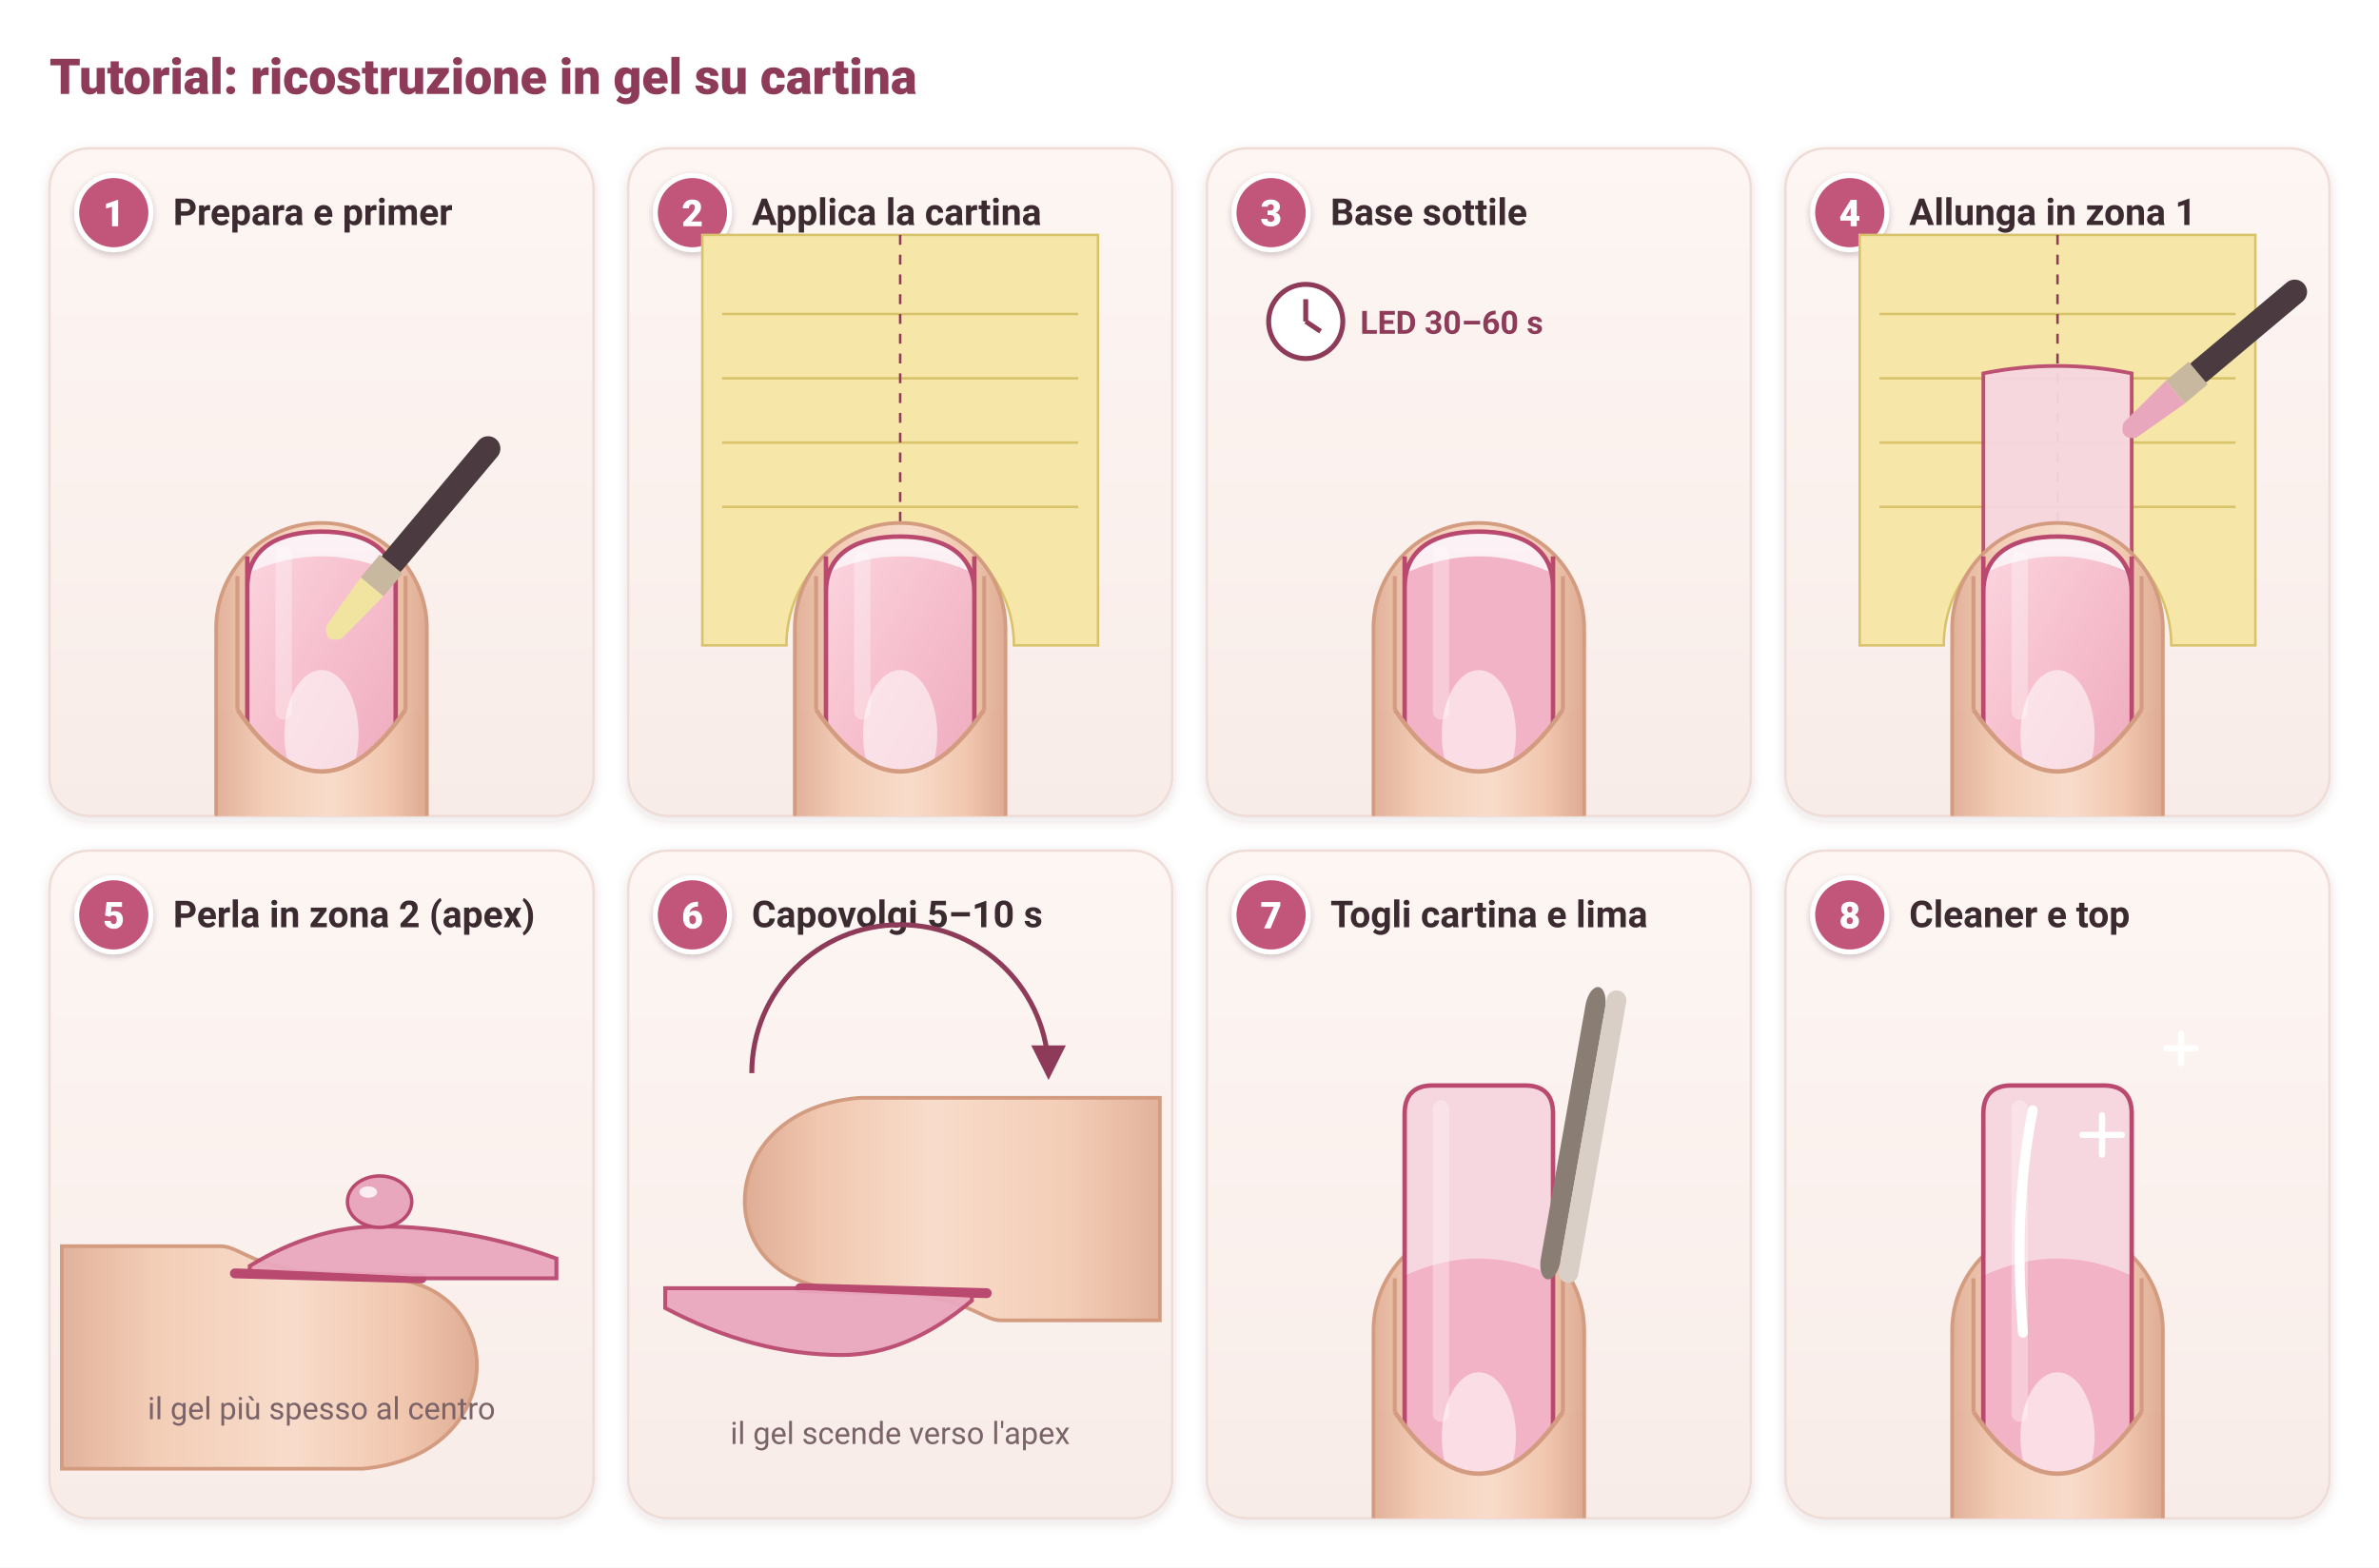
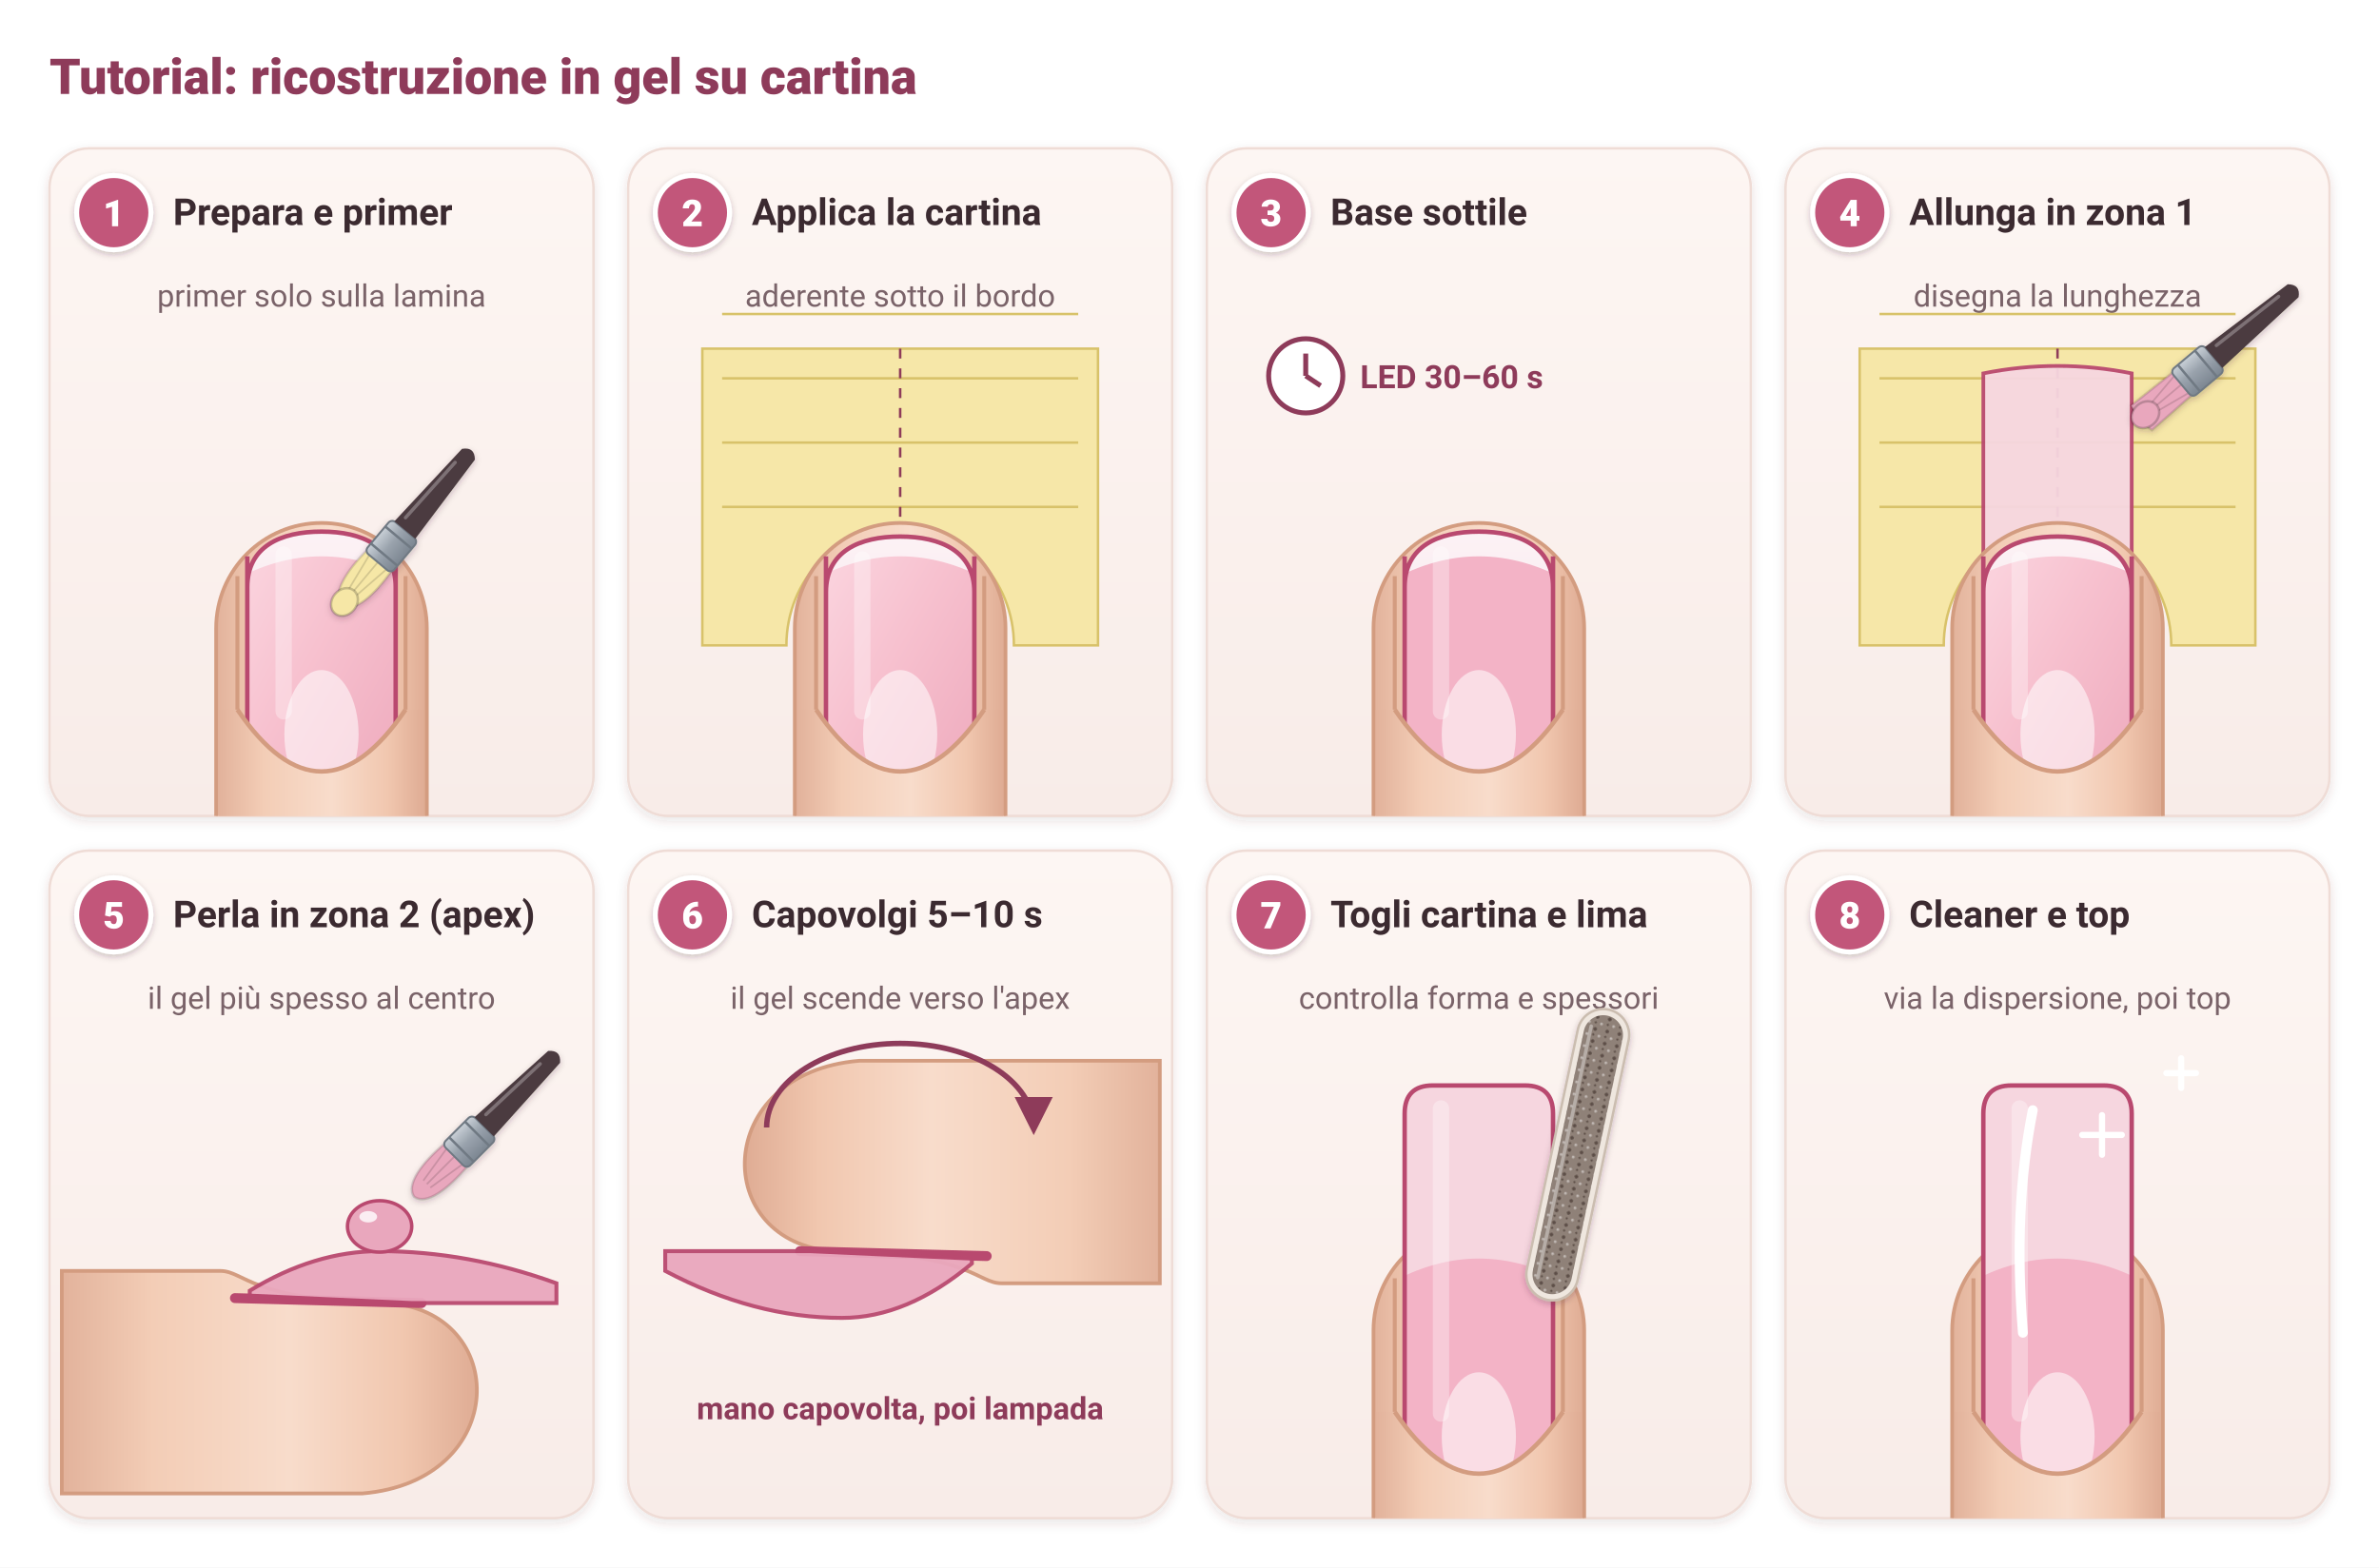
<svg xmlns="http://www.w3.org/2000/svg" viewBox="0 0 962 634" width="962" height="634" font-family="system-ui, -apple-system, 'Segoe UI', Roboto, Arial, sans-serif" role="img">
  <rect width="100%" height="100%" fill="#ffffff" />
  <defs>
    <linearGradient id="nxSkin" x1="0" y1="0" x2="1" y2="0">
      <stop offset="0" stop-color="#e2b29b" />
      <stop offset=".22" stop-color="#f3cdb6" />
      <stop offset=".55" stop-color="#f8dccb" />
      <stop offset=".82" stop-color="#f1c7af" />
      <stop offset="1" stop-color="#dfac94" />
    </linearGradient>
    <linearGradient id="nxNail" x1="0" y1="0" x2="1" y2="1">
      <stop offset="0" stop-color="#fbd6e0" />
      <stop offset=".45" stop-color="#f7c1cf" />
      <stop offset="1" stop-color="#eeaabd" />
    </linearGradient>
    <linearGradient id="nxFree" x1="0" y1="0" x2="0" y2="1">
      <stop offset="0" stop-color="#ffffff" />
      <stop offset="1" stop-color="#fbeef2" />
    </linearGradient>
+     <linearGradient id="nxMetal" x1="0" y1="0" x2="0" y2="1">
+       <stop offset="0" stop-color="#c9d0d7" />
+       <stop offset=".45" stop-color="#9aa3ad" />
+       <stop offset="1" stop-color="#7c8691" />
+     </linearGradient>
    <linearGradient id="nxPanel" x1="0" y1="0" x2="0" y2="1">
      <stop offset="0" stop-color="#fdf6f3" />
      <stop offset="1" stop-color="#f8ece8" />
    </linearGradient>
    <filter id="nxSh" x="-5%" y="-5%" width="110%" height="115%">
      <feDropShadow dx="0" dy="1.5" stdDeviation="2.2" flood-color="#5a2a3a" flood-opacity=".13" />
    </filter>
    <filter id="nxShS" x="-20%" y="-20%" width="140%" height="150%">
      <feDropShadow dx="0" dy="1" stdDeviation="1.2" flood-color="#3b2a30" flood-opacity=".25" />
    </filter>
  </defs>
  <defs>
    <marker id="ar" viewBox="0 0 10 10" refX="8" refY="5" markerWidth="7" markerHeight="7" orient="auto-start-reverse">
      <path d="M0,0 L10,5 L0,10 z" fill="#8e3b5a" />
    </marker>
    <marker id="arw" viewBox="0 0 10 10" refX="8" refY="5" markerWidth="7" markerHeight="7" orient="auto-start-reverse">
      <path d="M0,0 L10,5 L0,10 z" fill="#7a6369" />
    </marker>
  </defs>
  <text x="20.0" y="38.0" font-size="20" text-anchor="start" font-weight="800" fill="#8e3b5a">Tutorial: ricostruzione in gel su cartina</text>
  <defs>
-     <clipPath id="p52">
+     <clipPath id="p80">
      <rect x="20" y="60" width="220" height="270" rx="16" />
    </clipPath>
  </defs>
  <rect x="20" y="60" width="220" height="270" rx="16" fill="url(#nxPanel)" stroke="#efdcd6" stroke-width="1" filter="url(#nxSh)" />
  <circle cx="46" cy="86" r="15" fill="#c2577a" stroke="#fff" stroke-width="2" filter="url(#nxShS)" />
  <text x="46.0" y="91.5" font-size="15" text-anchor="middle" font-weight="800" fill="#fff">1</text>
  <text x="70.0" y="91.0" font-size="15" text-anchor="start" font-weight="700" fill="#3b2a30">Prepara e primer</text>
-   <g clip-path="url(#p52)">
+   <g clip-path="url(#p80)">
+     <text x="130.0" y="124.0" font-size="12.5" text-anchor="middle" font-weight="400" fill="#7a6369">primer solo sulla lamina</text>
    <path d="M87.4,333.0 L87.4,254.1 A42.6,42.6 0 0 1 172.6,254.1 L172.6,333.0 Z" fill="url(#nxSkin)" stroke="#d39c80" stroke-width="1.5" />
    <defs>
-       <clipPath id="c53">
+       <clipPath id="c81">
        <path d="M100.0,321.0 L160.0,321.0 L160.0,225.0 L160.0,237.5 C160.0,221.0 146.5,215.0 130.0,215.0 C113.5,215.0 100.0,221.0 100.0,237.5 L100.0,225.0 Z" />
      </clipPath>
    </defs>
    <path d="M100.0,321.0 L160.0,321.0 L160.0,225.0 L160.0,237.5 C160.0,221.0 146.5,215.0 130.0,215.0 C113.5,215.0 100.0,221.0 100.0,237.5 L100.0,225.0 Z" fill="url(#nxNail)" />
-     <ellipse cx="130.0" cy="297.0" rx="15.0" ry="26.0" fill="#fff" opacity=".55" clip-path="url(#c53)" />
-     <path d="M94.0,235.0 Q130.0,215.0 166.0,235.0 L166.0,155.0 L94.0,155.0 Z" fill="url(#nxFree)" clip-path="url(#c53)" />
-     <rect x="111.4" y="221.0" width="6.6" height="70.0" rx="3.3" fill="#fff" opacity=".32" clip-path="url(#c53)" />
+     <ellipse cx="130.0" cy="297.0" rx="15.0" ry="26.0" fill="#fff" opacity=".55" clip-path="url(#c81)" />
+     <path d="M94.0,235.0 Q130.0,215.0 166.0,235.0 L166.0,155.0 L94.0,155.0 Z" fill="url(#nxFree)" clip-path="url(#c81)" />
+     <rect x="111.4" y="221.0" width="6.6" height="70.0" rx="3.3" fill="#fff" opacity=".32" clip-path="url(#c81)" />
    <path d="M100.0,321.0 L160.0,321.0 L160.0,225.0 L160.0,237.5 C160.0,221.0 146.5,215.0 130.0,215.0 C113.5,215.0 100.0,221.0 100.0,237.5 L100.0,225.0 Z" fill="none" stroke="#b9496f" stroke-width="1.8" />
    <path d="M88.4,287.0 L96.0,287.0 Q130.0,337.0 164.0,287.0 L171.6,287.0 L171.6,345.0 L88.4,345.0 Z" fill="url(#nxSkin)" />
    <path d="M96.0,287.0 Q130.0,337.0 164.0,287.0" fill="none" stroke="#d39c80" stroke-width="1.8" />
    <path d="M96.0,287.0 L96.0,233.0" stroke="#d39c80" stroke-width="1.6" />
    <path d="M164.0,287.0 L164.0,233.0" stroke="#d39c80" stroke-width="1.6" />
-     <g transform="translate(144.0,245.0) rotate(-50.0)">
-       <rect x="18" y="-5" width="70" height="10" rx="5" fill="#4b3a40" />
-       <rect x="10" y="-6" width="12" height="12" fill="#c9b8a0" />
-       <path d="M10,-6 L-14,-4 Q-20,0 -14,4 L10,6 Z" fill="#f1e3a0" />
-     </g>
-   </g>
-   <defs>
-     <clipPath id="p54">
+     <g filter="url(#nxShS)">
+       <g transform="translate(138.0,245.0) rotate(-50.0)">
+         <path d="M24,-6.5 C12,-7.5 1,-6 0,0 C1,6 12,7.5 24,6.5 Z" fill="#f6e7a6" stroke="#00000022" stroke-width="1" />
+         <line x1="23.0" y1="-4.5" x2="7.2" y2="-2.0" stroke="#000" stroke-width=".7" opacity=".14" />
+         <line x1="23.0" y1="0.0" x2="7.2" y2="0.0" stroke="#000" stroke-width=".7" opacity=".14" />
+         <line x1="23.0" y1="4.5" x2="7.2" y2="2.0" stroke="#000" stroke-width=".7" opacity=".14" />
+         <ellipse cx="2" cy="0" rx="6" ry="5" fill="#f6e7a6" stroke="#00000033" />
+         <rect x="23.0" y="-7" width="17" height="14" rx="2" fill="url(#nxMetal)" stroke="#6f7983" stroke-width=".8" />
+         <path d="M27.0,-7 L27.0,7 M36.0,-7 L36.0,7" stroke="#6f7983" stroke-width="1" />
+         <path d="M40.0,-5.5 L80.0,-3.4 Q84.0,0 80.0,3.4 L40.0,5.5 Z" fill="#4b3a40" />
+         <line x1="44.0" y1="-3" x2="74.0" y2="-2" stroke="#fff" stroke-width="1.4" opacity=".28" stroke-linecap="round" />
+       </g>
+     </g>
+   </g>
+   <defs>
+     <clipPath id="p82">
      <rect x="254" y="60" width="220" height="270" rx="16" />
    </clipPath>
  </defs>
  <rect x="254" y="60" width="220" height="270" rx="16" fill="url(#nxPanel)" stroke="#efdcd6" stroke-width="1" filter="url(#nxSh)" />
  <circle cx="280" cy="86" r="15" fill="#c2577a" stroke="#fff" stroke-width="2" filter="url(#nxShS)" />
  <text x="280.0" y="91.5" font-size="15" text-anchor="middle" font-weight="800" fill="#fff">2</text>
  <text x="304.0" y="91.0" font-size="15" text-anchor="start" font-weight="700" fill="#3b2a30">Applica la cartina</text>
-   <g clip-path="url(#p54)">
-     <path d="M284.0,261.0 L284.0,95.0 L444.0,95.0 L444.0,261.0 L410.0,261.0 A46.0,48.0 0 0 0 318.0,261.0 Z" fill="#f6e7a8" stroke="#d8c26a" />
+   <g clip-path="url(#p82)">
+     <text x="364.0" y="124.0" font-size="12.5" text-anchor="middle" font-weight="400" fill="#7a6369">aderente sotto il bordo</text>
+     <path d="M284.0,261.0 L284.0,141.0 L444.0,141.0 L444.0,261.0 L410.0,261.0 A46.0,48.0 0 0 0 318.0,261.0 Z" fill="#f6e7a8" stroke="#d8c26a" />
    <line x1="292.0" y1="205.0" x2="436.0" y2="205.0" stroke="#d8c26a" />
    <line x1="292.0" y1="179.0" x2="436.0" y2="179.0" stroke="#d8c26a" />
    <line x1="292.0" y1="153.0" x2="436.0" y2="153.0" stroke="#d8c26a" />
    <line x1="292.0" y1="127.0" x2="436.0" y2="127.0" stroke="#d8c26a" />
-     <line x1="364.0" y1="95.0" x2="364.0" y2="217.0" stroke="#8e3b5a" stroke-dasharray="4 4" />
+     <line x1="364.0" y1="141.0" x2="364.0" y2="217.0" stroke="#8e3b5a" stroke-dasharray="4 4" />
    <path d="M321.4,333.0 L321.4,254.1 A42.6,42.6 0 0 1 406.6,254.1 L406.6,333.0 Z" fill="url(#nxSkin)" stroke="#d39c80" stroke-width="1.5" />
    <defs>
-       <clipPath id="c55">
+       <clipPath id="c83">
        <path d="M334.0,321.0 L394.0,321.0 L394.0,225.0 L394.0,239.5 C394.0,223.0 380.5,217.0 364.0,217.0 C347.5,217.0 334.0,223.0 334.0,239.5 L334.0,225.0 Z" />
      </clipPath>
    </defs>
    <path d="M334.0,321.0 L394.0,321.0 L394.0,225.0 L394.0,239.5 C394.0,223.0 380.5,217.0 364.0,217.0 C347.5,217.0 334.0,223.0 334.0,239.5 L334.0,225.0 Z" fill="url(#nxNail)" />
-     <ellipse cx="364.0" cy="297.0" rx="15.0" ry="26.0" fill="#fff" opacity=".55" clip-path="url(#c55)" />
-     <path d="M328.0,235.0 Q364.0,215.0 400.0,235.0 L400.0,157.0 L328.0,157.0 Z" fill="url(#nxFree)" clip-path="url(#c55)" />
-     <rect x="345.4" y="223.0" width="6.6" height="68.0" rx="3.3" fill="#fff" opacity=".32" clip-path="url(#c55)" />
+     <ellipse cx="364.0" cy="297.0" rx="15.0" ry="26.0" fill="#fff" opacity=".55" clip-path="url(#c83)" />
+     <path d="M328.0,235.0 Q364.0,215.0 400.0,235.0 L400.0,157.0 L328.0,157.0 Z" fill="url(#nxFree)" clip-path="url(#c83)" />
+     <rect x="345.4" y="223.0" width="6.6" height="68.0" rx="3.3" fill="#fff" opacity=".32" clip-path="url(#c83)" />
    <path d="M334.0,321.0 L394.0,321.0 L394.0,225.0 L394.0,239.5 C394.0,223.0 380.5,217.0 364.0,217.0 C347.5,217.0 334.0,223.0 334.0,239.5 L334.0,225.0 Z" fill="none" stroke="#b9496f" stroke-width="1.8" />
    <path d="M322.4,287.0 L330.0,287.0 Q364.0,337.0 398.0,287.0 L405.6,287.0 L405.6,345.0 L322.4,345.0 Z" fill="url(#nxSkin)" />
    <path d="M330.0,287.0 Q364.0,337.0 398.0,287.0" fill="none" stroke="#d39c80" stroke-width="1.8" />
    <path d="M330.0,287.0 L330.0,233.0" stroke="#d39c80" stroke-width="1.6" />
    <path d="M398.0,287.0 L398.0,233.0" stroke="#d39c80" stroke-width="1.6" />
  </g>
  <defs>
-     <clipPath id="p56">
+     <clipPath id="p84">
      <rect x="488" y="60" width="220" height="270" rx="16" />
    </clipPath>
  </defs>
  <rect x="488" y="60" width="220" height="270" rx="16" fill="url(#nxPanel)" stroke="#efdcd6" stroke-width="1" filter="url(#nxSh)" />
  <circle cx="514" cy="86" r="15" fill="#c2577a" stroke="#fff" stroke-width="2" filter="url(#nxShS)" />
  <text x="514.0" y="91.5" font-size="15" text-anchor="middle" font-weight="800" fill="#fff">3</text>
  <text x="538.0" y="91.0" font-size="15" text-anchor="start" font-weight="700" fill="#3b2a30">Base sottile</text>
-   <g clip-path="url(#p56)">
+   <g clip-path="url(#p84)">
    <path d="M555.4,333.0 L555.4,254.1 A42.6,42.6 0 0 1 640.6,254.1 L640.6,333.0 Z" fill="url(#nxSkin)" stroke="#d39c80" stroke-width="1.5" />
    <defs>
-       <clipPath id="c57">
+       <clipPath id="c85">
        <path d="M568.0,321.0 L628.0,321.0 L628.0,225.0 L628.0,237.5 C628.0,221.0 614.5,215.0 598.0,215.0 C581.5,215.0 568.0,221.0 568.0,237.5 L568.0,225.0 Z" />
      </clipPath>
    </defs>
    <path d="M568.0,321.0 L628.0,321.0 L628.0,225.0 L628.0,237.5 C628.0,221.0 614.5,215.0 598.0,215.0 C581.5,215.0 568.0,221.0 568.0,237.5 L568.0,225.0 Z" fill="#f3b3c6" />
-     <ellipse cx="598.0" cy="297.0" rx="15.0" ry="26.0" fill="#fff" opacity=".55" clip-path="url(#c57)" />
-     <path d="M562.0,235.0 Q598.0,215.0 634.0,235.0 L634.0,155.0 L562.0,155.0 Z" fill="url(#nxFree)" clip-path="url(#c57)" />
-     <rect x="579.4" y="221.0" width="6.6" height="70.0" rx="3.3" fill="#fff" opacity=".32" clip-path="url(#c57)" />
+     <ellipse cx="598.0" cy="297.0" rx="15.0" ry="26.0" fill="#fff" opacity=".55" clip-path="url(#c85)" />
+     <path d="M562.0,235.0 Q598.0,215.0 634.0,235.0 L634.0,155.0 L562.0,155.0 Z" fill="url(#nxFree)" clip-path="url(#c85)" />
+     <rect x="579.4" y="221.0" width="6.6" height="70.0" rx="3.3" fill="#fff" opacity=".32" clip-path="url(#c85)" />
    <path d="M568.0,321.0 L628.0,321.0 L628.0,225.0 L628.0,237.5 C628.0,221.0 614.5,215.0 598.0,215.0 C581.5,215.0 568.0,221.0 568.0,237.5 L568.0,225.0 Z" fill="none" stroke="#b9496f" stroke-width="1.8" />
    <path d="M556.4,287.0 L564.0,287.0 Q598.0,337.0 632.0,287.0 L639.6,287.0 L639.6,345.0 L556.4,345.0 Z" fill="url(#nxSkin)" />
    <path d="M564.0,287.0 Q598.0,337.0 632.0,287.0" fill="none" stroke="#d39c80" stroke-width="1.8" />
    <path d="M564.0,287.0 L564.0,233.0" stroke="#d39c80" stroke-width="1.6" />
    <path d="M632.0,287.0 L632.0,233.0" stroke="#d39c80" stroke-width="1.6" />
-     <circle cx="528.0" cy="130.0" r="15" fill="#fff" stroke="#8e3b5a" stroke-width="2" />
-     <path d="M528.0,130.0 l0,-9 M528.0,130.0 l6,4" stroke="#8e3b5a" stroke-width="2" />
-     <text x="550.0" y="135.0" font-size="13" text-anchor="start" font-weight="700" fill="#8e3b5a">LED 30–60 s</text>
-   </g>
-   <defs>
-     <clipPath id="p58">
+     <circle cx="528.0" cy="152.0" r="15" fill="#fff" stroke="#8e3b5a" stroke-width="2" />
+     <path d="M528.0,152.0 l0,-9 M528.0,152.0 l6,4" stroke="#8e3b5a" stroke-width="2" />
+     <text x="550.0" y="157.0" font-size="13" text-anchor="start" font-weight="700" fill="#8e3b5a">LED 30–60 s</text>
+   </g>
+   <defs>
+     <clipPath id="p86">
      <rect x="722" y="60" width="220" height="270" rx="16" />
    </clipPath>
  </defs>
  <rect x="722" y="60" width="220" height="270" rx="16" fill="url(#nxPanel)" stroke="#efdcd6" stroke-width="1" filter="url(#nxSh)" />
  <circle cx="748" cy="86" r="15" fill="#c2577a" stroke="#fff" stroke-width="2" filter="url(#nxShS)" />
  <text x="748.0" y="91.5" font-size="15" text-anchor="middle" font-weight="800" fill="#fff">4</text>
  <text x="772.0" y="91.0" font-size="15" text-anchor="start" font-weight="700" fill="#3b2a30">Allunga in zona 1</text>
-   <g clip-path="url(#p58)">
-     <path d="M752.0,261.0 L752.0,95.0 L912.0,95.0 L912.0,261.0 L878.0,261.0 A46.0,48.0 0 0 0 786.0,261.0 Z" fill="#f6e7a8" stroke="#d8c26a" />
+   <g clip-path="url(#p86)">
+     <text x="832.0" y="124.0" font-size="12.5" text-anchor="middle" font-weight="400" fill="#7a6369">disegna la lunghezza</text>
+     <path d="M752.0,261.0 L752.0,141.0 L912.0,141.0 L912.0,261.0 L878.0,261.0 A46.0,48.0 0 0 0 786.0,261.0 Z" fill="#f6e7a8" stroke="#d8c26a" />
    <line x1="760.0" y1="205.0" x2="904.0" y2="205.0" stroke="#d8c26a" />
    <line x1="760.0" y1="179.0" x2="904.0" y2="179.0" stroke="#d8c26a" />
    <line x1="760.0" y1="153.0" x2="904.0" y2="153.0" stroke="#d8c26a" />
    <line x1="760.0" y1="127.0" x2="904.0" y2="127.0" stroke="#d8c26a" />
-     <line x1="832.0" y1="95.0" x2="832.0" y2="217.0" stroke="#8e3b5a" stroke-dasharray="4 4" />
+     <line x1="832.0" y1="141.0" x2="832.0" y2="217.0" stroke="#8e3b5a" stroke-dasharray="4 4" />
    <path d="M802.0,229.0 L802.0,151.0 Q832.0,145.0 862.0,151.0 L862.0,229.0 Z" fill="#f6d6df" stroke="#b9496f" stroke-width="1.5" opacity=".95" />
-     <g transform="translate(872.0,165.0) rotate(-40.0)">
-       <rect x="18" y="-5" width="60" height="10" rx="5" fill="#4b3a40" />
-       <rect x="10" y="-6" width="12" height="12" fill="#c9b8a0" />
-       <path d="M10,-6 L-14,-4 Q-20,0 -14,4 L10,6 Z" fill="#e9a7bd" />
+     <g filter="url(#nxShS)">
+       <g transform="translate(866.0,169.0) rotate(-40.0)">
+         <path d="M0,-6.5 Q-1.5,0 0,6.5 L22,6 L22,-6 Z" fill="#e9a7bd" stroke="#00000022" stroke-width="1" />
+         <line x1="21.0" y1="-4.5" x2="6.6" y2="-2.0" stroke="#000" stroke-width=".7" opacity=".14" />
+         <line x1="21.0" y1="0.0" x2="6.6" y2="0.0" stroke="#000" stroke-width=".7" opacity=".14" />
+         <line x1="21.0" y1="4.5" x2="6.6" y2="2.0" stroke="#000" stroke-width=".7" opacity=".14" />
+         <ellipse cx="2" cy="0" rx="6" ry="5" fill="#e9a7bd" stroke="#00000033" />
+         <rect x="21.0" y="-7" width="17" height="14" rx="2" fill="url(#nxMetal)" stroke="#6f7983" stroke-width=".8" />
+         <path d="M25.0,-7 L25.0,7 M34.0,-7 L34.0,7" stroke="#6f7983" stroke-width="1" />
+         <path d="M38.0,-5.5 L80.0,-3.4 Q84.0,0 80.0,3.4 L38.0,5.5 Z" fill="#4b3a40" />
+         <line x1="42.0" y1="-3" x2="74.0" y2="-2" stroke="#fff" stroke-width="1.4" opacity=".28" stroke-linecap="round" />
+       </g>
    </g>
    <path d="M789.4,333.0 L789.4,254.1 A42.6,42.6 0 0 1 874.6,254.1 L874.6,333.0 Z" fill="url(#nxSkin)" stroke="#d39c80" stroke-width="1.5" />
    <defs>
-       <clipPath id="c59">
+       <clipPath id="c87">
        <path d="M802.0,321.0 L862.0,321.0 L862.0,225.0 L862.0,239.5 C862.0,223.0 848.5,217.0 832.0,217.0 C815.5,217.0 802.0,223.0 802.0,239.5 L802.0,225.0 Z" />
      </clipPath>
    </defs>
    <path d="M802.0,321.0 L862.0,321.0 L862.0,225.0 L862.0,239.5 C862.0,223.0 848.5,217.0 832.0,217.0 C815.5,217.0 802.0,223.0 802.0,239.5 L802.0,225.0 Z" fill="url(#nxNail)" />
-     <ellipse cx="832.0" cy="297.0" rx="15.0" ry="26.0" fill="#fff" opacity=".55" clip-path="url(#c59)" />
-     <path d="M796.0,235.0 Q832.0,215.0 868.0,235.0 L868.0,157.0 L796.0,157.0 Z" fill="url(#nxFree)" clip-path="url(#c59)" />
-     <rect x="813.4" y="223.0" width="6.6" height="68.0" rx="3.3" fill="#fff" opacity=".32" clip-path="url(#c59)" />
+     <ellipse cx="832.0" cy="297.0" rx="15.0" ry="26.0" fill="#fff" opacity=".55" clip-path="url(#c87)" />
+     <path d="M796.0,235.0 Q832.0,215.0 868.0,235.0 L868.0,157.0 L796.0,157.0 Z" fill="url(#nxFree)" clip-path="url(#c87)" />
+     <rect x="813.4" y="223.0" width="6.6" height="68.0" rx="3.3" fill="#fff" opacity=".32" clip-path="url(#c87)" />
    <path d="M802.0,321.0 L862.0,321.0 L862.0,225.0 L862.0,239.5 C862.0,223.0 848.5,217.0 832.0,217.0 C815.5,217.0 802.0,223.0 802.0,239.5 L802.0,225.0 Z" fill="none" stroke="#b9496f" stroke-width="1.8" />
    <path d="M790.4,287.0 L798.0,287.0 Q832.0,337.0 866.0,287.0 L873.6,287.0 L873.6,345.0 L790.4,345.0 Z" fill="url(#nxSkin)" />
    <path d="M798.0,287.0 Q832.0,337.0 866.0,287.0" fill="none" stroke="#d39c80" stroke-width="1.8" />
    <path d="M798.0,287.0 L798.0,233.0" stroke="#d39c80" stroke-width="1.6" />
    <path d="M866.0,287.0 L866.0,233.0" stroke="#d39c80" stroke-width="1.6" />
  </g>
  <defs>
-     <clipPath id="p60">
+     <clipPath id="p88">
      <rect x="20" y="344" width="220" height="270" rx="16" />
    </clipPath>
  </defs>
  <rect x="20" y="344" width="220" height="270" rx="16" fill="url(#nxPanel)" stroke="#efdcd6" stroke-width="1" filter="url(#nxSh)" />
  <circle cx="46" cy="370" r="15" fill="#c2577a" stroke="#fff" stroke-width="2" filter="url(#nxShS)" />
  <text x="46.0" y="375.5" font-size="15" text-anchor="middle" font-weight="800" fill="#fff">5</text>
  <text x="70.0" y="375.0" font-size="15" text-anchor="start" font-weight="700" fill="#3b2a30">Perla in zona 2 (apex)</text>
-   <g clip-path="url(#p60)">
-     <path d="M25.0,504.0 L89.0,504.0 C99.0,504.0 101.0,516.0 156.5,517.0 C206.5,520.0 206.5,589.0 146.5,594.0 L25.0,594.0 Z" fill="url(#nxSkin)" stroke="#d39c80" stroke-width="1.5" />
-     <path d="M95.0,515.0 L170.5,517.0" stroke="#b9496f" stroke-width="4" stroke-linecap="round" />
-     <path d="M101.0,512.0 Q127.2,496.0 153.5,496.0 Q189.2,496.0 225.0,509.0 L225.0,517.0 L166.5,517.0 L101.0,514.0 Z" fill="#e9a7bd" stroke="#b9496f" stroke-width="1.6" opacity=".95" />
-     <ellipse cx="153.5" cy="486.0" rx="13.0" ry="10.4" fill="#e9a7bd" stroke="#b9496f" stroke-width="1.4" />
-     <ellipse cx="148.9" cy="482.1" rx="3.6" ry="2.3" fill="#fff" opacity=".8" />
-     <text x="130.0" y="574.0" font-size="12.5" text-anchor="middle" font-weight="400" fill="#7a6369">il gel più spesso al centro</text>
-   </g>
-   <defs>
-     <clipPath id="p61">
+   <g clip-path="url(#p88)">
+     <text x="130.0" y="408.0" font-size="12.5" text-anchor="middle" font-weight="400" fill="#7a6369">il gel più spesso al centro</text>
+     <path d="M25.0,514.0 L89.0,514.0 C99.0,514.0 101.0,526.0 156.5,527.0 C206.5,530.0 206.5,599.0 146.5,604.0 L25.0,604.0 Z" fill="url(#nxSkin)" stroke="#d39c80" stroke-width="1.5" />
+     <path d="M95.0,525.0 L170.5,527.0" stroke="#b9496f" stroke-width="4" stroke-linecap="round" />
+     <path d="M101.0,522.0 Q127.2,506.0 153.5,506.0 Q189.2,506.0 225.0,519.0 L225.0,527.0 L166.5,527.0 L101.0,524.0 Z" fill="#e9a7bd" stroke="#b9496f" stroke-width="1.6" opacity=".95" />
+     <ellipse cx="153.5" cy="496.0" rx="13.0" ry="10.4" fill="#e9a7bd" stroke="#b9496f" stroke-width="1.4" />
+     <ellipse cx="148.9" cy="492.1" rx="3.6" ry="2.3" fill="#fff" opacity=".8" />
+     <g filter="url(#nxShS)">
+       <g transform="translate(167.5,484.0) rotate(-45.0)">
+         <path d="M24,-6.5 C12,-7.5 1,-6 0,0 C1,6 12,7.5 24,6.5 Z" fill="#e9a7bd" stroke="#00000022" stroke-width="1" />
+         <line x1="23.0" y1="-4.5" x2="7.2" y2="-2.0" stroke="#000" stroke-width=".7" opacity=".14" />
+         <line x1="23.0" y1="0.0" x2="7.2" y2="0.0" stroke="#000" stroke-width=".7" opacity=".14" />
+         <line x1="23.0" y1="4.5" x2="7.2" y2="2.0" stroke="#000" stroke-width=".7" opacity=".14" />
+         <rect x="23.0" y="-7" width="17" height="14" rx="2" fill="url(#nxMetal)" stroke="#6f7983" stroke-width=".8" />
+         <path d="M27.0,-7 L27.0,7 M36.0,-7 L36.0,7" stroke="#6f7983" stroke-width="1" />
+         <path d="M40.0,-5.5 L80.0,-3.4 Q84.0,0 80.0,3.4 L40.0,5.5 Z" fill="#4b3a40" />
+         <line x1="44.0" y1="-3" x2="74.0" y2="-2" stroke="#fff" stroke-width="1.4" opacity=".28" stroke-linecap="round" />
+       </g>
+     </g>
+   </g>
+   <defs>
+     <clipPath id="p89">
      <rect x="254" y="344" width="220" height="270" rx="16" />
    </clipPath>
  </defs>
  <rect x="254" y="344" width="220" height="270" rx="16" fill="url(#nxPanel)" stroke="#efdcd6" stroke-width="1" filter="url(#nxSh)" />
  <circle cx="280" cy="370" r="15" fill="#c2577a" stroke="#fff" stroke-width="2" filter="url(#nxShS)" />
  <text x="280.0" y="375.5" font-size="15" text-anchor="middle" font-weight="800" fill="#fff">6</text>
  <text x="304.0" y="375.0" font-size="15" text-anchor="start" font-weight="700" fill="#3b2a30">Capovolgi 5–10 s</text>
-   <g clip-path="url(#p61)">
-     <g transform="rotate(180 364.0 519.0)">
-       <path d="M259.0,504.0 L323.0,504.0 C333.0,504.0 335.0,516.0 390.5,517.0 C440.5,520.0 440.5,589.0 380.5,594.0 L259.0,594.0 Z" fill="url(#nxSkin)" stroke="#d39c80" stroke-width="1.5" />
-       <path d="M329.0,515.0 L404.5,517.0" stroke="#b9496f" stroke-width="4" stroke-linecap="round" />
-       <path d="M335.0,512.0 Q361.2,490.0 387.5,490.0 Q423.2,490.0 459.0,509.0 L459.0,517.0 L400.5,517.0 L335.0,514.0 Z" fill="#e9a7bd" stroke="#b9496f" stroke-width="1.6" opacity=".95" />
-     </g>
-     <path d="M304.0,434.0 A50,50 0 1 1 424.0,434.0" fill="none" stroke="#8e3b5a" stroke-width="2" marker-end="url(#ar)" />
-     <text x="364.0" y="584.0" font-size="12.5" text-anchor="middle" font-weight="400" fill="#7a6369">il gel scende verso l'apex</text>
-   </g>
-   <defs>
-     <clipPath id="p62">
+   <g clip-path="url(#p89)">
+     <text x="364.0" y="408.0" font-size="12.5" text-anchor="middle" font-weight="400" fill="#7a6369">il gel scende verso l'apex</text>
+     <g transform="rotate(180 364.0 509.0)">
+       <path d="M259.0,499.0 L323.0,499.0 C333.0,499.0 335.0,511.0 390.5,512.0 C440.5,515.0 440.5,584.0 380.5,589.0 L259.0,589.0 Z" fill="url(#nxSkin)" stroke="#d39c80" stroke-width="1.5" />
+       <path d="M329.0,510.0 L404.5,512.0" stroke="#b9496f" stroke-width="4" stroke-linecap="round" />
+       <path d="M335.0,507.0 Q361.2,485.0 387.5,485.0 Q423.2,485.0 459.0,504.0 L459.0,512.0 L400.5,512.0 L335.0,509.0 Z" fill="#e9a7bd" stroke="#b9496f" stroke-width="1.6" opacity=".95" />
+     </g>
+     <path d="M310.0,456.0 A54,34 0 0 1 418.0,456.0" fill="none" stroke="#8e3b5a" stroke-width="2.2" marker-end="url(#ar)" />
+     <text x="364.0" y="574.0" font-size="12.5" text-anchor="middle" font-weight="700" fill="#8e3b5a">mano capovolta, poi lampada</text>
+   </g>
+   <defs>
+     <clipPath id="p90">
      <rect x="488" y="344" width="220" height="270" rx="16" />
    </clipPath>
  </defs>
  <rect x="488" y="344" width="220" height="270" rx="16" fill="url(#nxPanel)" stroke="#efdcd6" stroke-width="1" filter="url(#nxSh)" />
  <circle cx="514" cy="370" r="15" fill="#c2577a" stroke="#fff" stroke-width="2" filter="url(#nxShS)" />
  <text x="514.0" y="375.5" font-size="15" text-anchor="middle" font-weight="800" fill="#fff">7</text>
  <text x="538.0" y="375.0" font-size="15" text-anchor="start" font-weight="700" fill="#3b2a30">Togli cartina e lima</text>
-   <g clip-path="url(#p62)">
+   <g clip-path="url(#p90)">
+     <text x="598.0" y="408.0" font-size="12.5" text-anchor="middle" font-weight="400" fill="#7a6369">controlla forma e spessori</text>
    <path d="M555.4,617.0 L555.4,538.1 A42.6,42.6 0 0 1 640.6,538.1 L640.6,617.0 Z" fill="url(#nxSkin)" stroke="#d39c80" stroke-width="1.5" />
    <defs>
-       <clipPath id="c63">
+       <clipPath id="c91">
        <path d="M568.0,605.0 L628.0,605.0 L628.0,509.0 L628.0,450.4 Q628.0,439.0 616.6,439.0 L579.4,439.0 Q568.0,439.0 568.0,450.4 L568.0,509.0 Z" />
      </clipPath>
    </defs>
    <path d="M568.0,605.0 L628.0,605.0 L628.0,509.0 L628.0,450.4 Q628.0,439.0 616.6,439.0 L579.4,439.0 Q568.0,439.0 568.0,450.4 L568.0,509.0 Z" fill="#f3b3c6" />
-     <ellipse cx="598.0" cy="581.0" rx="15.0" ry="26.0" fill="#fff" opacity=".55" clip-path="url(#c63)" />
-     <path d="M562.0,519.0 Q598.0,499.0 634.0,519.0 L634.0,379.0 L562.0,379.0 Z" fill="#f6d6df" clip-path="url(#c63)" />
-     <rect x="579.4" y="445.0" width="6.6" height="130.0" rx="3.3" fill="#fff" opacity=".32" clip-path="url(#c63)" />
+     <ellipse cx="598.0" cy="581.0" rx="15.0" ry="26.0" fill="#fff" opacity=".55" clip-path="url(#c91)" />
+     <path d="M562.0,519.0 Q598.0,499.0 634.0,519.0 L634.0,379.0 L562.0,379.0 Z" fill="#f6d6df" clip-path="url(#c91)" />
+     <rect x="579.4" y="445.0" width="6.6" height="130.0" rx="3.3" fill="#fff" opacity=".32" clip-path="url(#c91)" />
    <path d="M568.0,605.0 L628.0,605.0 L628.0,509.0 L628.0,450.4 Q628.0,439.0 616.6,439.0 L579.4,439.0 Q568.0,439.0 568.0,450.4 L568.0,509.0 Z" fill="none" stroke="#b9496f" stroke-width="1.8" />
    <path d="M556.4,571.0 L564.0,571.0 Q598.0,621.0 632.0,571.0 L639.6,571.0 L639.6,629.0 L556.4,629.0 Z" fill="url(#nxSkin)" />
    <path d="M564.0,571.0 Q598.0,621.0 632.0,571.0" fill="none" stroke="#d39c80" stroke-width="1.8" />
    <path d="M564.0,571.0 L564.0,517.0" stroke="#d39c80" stroke-width="1.6" />
    <path d="M632.0,571.0 L632.0,517.0" stroke="#d39c80" stroke-width="1.6" />
-     <g transform="translate(640.0,459.0) rotate(-80.0)">
-       <rect x="-60.0" y="-8.0" width="120" height="8" rx="8" fill="#8a7d74" />
-       <rect x="-60.0" y="0.0" width="120" height="8" rx="4" fill="#d9cfc6" />
-     </g>
-   </g>
-   <defs>
-     <clipPath id="p64">
+     <g filter="url(#nxShS)">
+       <g transform="translate(638.0,467.0) rotate(-78.0)">
+         <defs>
+           <pattern id="gr92" width="5" height="5" patternUnits="userSpaceOnUse">
+             <rect width="5" height="5" fill="#8f8178" />
+             <circle cx="1.2" cy="1.3" r=".75" fill="#5e5049" />
+             <circle cx="3.7" cy="3.4" r=".6" fill="#fff" opacity=".4" />
+             <circle cx="3.9" cy="1" r=".45" fill="#5e5049" />
+           </pattern>
+         </defs>
+         <rect x="-60.0" y="-10.5" width="120.0" height="21.0" rx="10.5" fill="#efe7df" stroke="#cbbdb0" stroke-width="1" />
+         <rect x="-57.5" y="-8.0" width="115.0" height="16.0" rx="8.0" fill="url(#gr92)" />
+         <line x1="-52.0" y1="-5.5" x2="52.0" y2="-5.5" stroke="#fff" stroke-width="1.4" opacity=".35" stroke-linecap="round" />
+       </g>
+     </g>
+   </g>
+   <defs>
+     <clipPath id="p93">
      <rect x="722" y="344" width="220" height="270" rx="16" />
    </clipPath>
  </defs>
  <rect x="722" y="344" width="220" height="270" rx="16" fill="url(#nxPanel)" stroke="#efdcd6" stroke-width="1" filter="url(#nxSh)" />
  <circle cx="748" cy="370" r="15" fill="#c2577a" stroke="#fff" stroke-width="2" filter="url(#nxShS)" />
  <text x="748.0" y="375.5" font-size="15" text-anchor="middle" font-weight="800" fill="#fff">8</text>
  <text x="772.0" y="375.0" font-size="15" text-anchor="start" font-weight="700" fill="#3b2a30">Cleaner e top</text>
-   <g clip-path="url(#p64)">
+   <g clip-path="url(#p93)">
+     <text x="832.0" y="408.0" font-size="12.5" text-anchor="middle" font-weight="400" fill="#7a6369">via la dispersione, poi top</text>
    <path d="M789.4,617.0 L789.4,538.1 A42.6,42.6 0 0 1 874.6,538.1 L874.6,617.0 Z" fill="url(#nxSkin)" stroke="#d39c80" stroke-width="1.5" />
    <defs>
-       <clipPath id="c65">
+       <clipPath id="c94">
        <path d="M802.0,605.0 L862.0,605.0 L862.0,509.0 L862.0,450.4 Q862.0,439.0 850.6,439.0 L813.4,439.0 Q802.0,439.0 802.0,450.4 L802.0,509.0 Z" />
      </clipPath>
    </defs>
    <path d="M802.0,605.0 L862.0,605.0 L862.0,509.0 L862.0,450.4 Q862.0,439.0 850.6,439.0 L813.4,439.0 Q802.0,439.0 802.0,450.4 L802.0,509.0 Z" fill="#f3b3c6" />
-     <ellipse cx="832.0" cy="581.0" rx="15.0" ry="26.0" fill="#fff" opacity=".55" clip-path="url(#c65)" />
-     <path d="M796.0,519.0 Q832.0,499.0 868.0,519.0 L868.0,379.0 L796.0,379.0 Z" fill="#f6d6df" clip-path="url(#c65)" />
-     <rect x="813.4" y="445.0" width="6.6" height="130.0" rx="3.3" fill="#fff" opacity=".32" clip-path="url(#c65)" />
+     <ellipse cx="832.0" cy="581.0" rx="15.0" ry="26.0" fill="#fff" opacity=".55" clip-path="url(#c94)" />
+     <path d="M796.0,519.0 Q832.0,499.0 868.0,519.0 L868.0,379.0 L796.0,379.0 Z" fill="#f6d6df" clip-path="url(#c94)" />
+     <rect x="813.4" y="445.0" width="6.6" height="130.0" rx="3.3" fill="#fff" opacity=".32" clip-path="url(#c94)" />
    <path d="M802.0,605.0 L862.0,605.0 L862.0,509.0 L862.0,450.4 Q862.0,439.0 850.6,439.0 L813.4,439.0 Q802.0,439.0 802.0,450.4 L802.0,509.0 Z" fill="none" stroke="#b9496f" stroke-width="1.8" />
    <path d="M790.4,571.0 L798.0,571.0 Q832.0,621.0 866.0,571.0 L873.6,571.0 L873.6,629.0 L790.4,629.0 Z" fill="url(#nxSkin)" />
    <path d="M798.0,571.0 Q832.0,621.0 866.0,571.0" fill="none" stroke="#d39c80" stroke-width="1.8" />
    <path d="M798.0,571.0 L798.0,517.0" stroke="#d39c80" stroke-width="1.6" />
    <path d="M866.0,571.0 L866.0,517.0" stroke="#d39c80" stroke-width="1.6" />
    <path d="M818.0,539.0 Q814.0,489.0 822.0,449.0" stroke="#fff" stroke-width="4" fill="none" stroke-linecap="round" />
    <path d="M842.0,459.0 L858.0,459.0 M850.0,451.0 L850.0,467.0" stroke="#fff" stroke-width="2.5" stroke-linecap="round" />
-     <path d="M876.0,424.0 L888.0,424.0 M882.0,418.0 L882.0,430.0" stroke="#fff" stroke-width="2.5" stroke-linecap="round" />
+     <path d="M876.0,434.0 L888.0,434.0 M882.0,428.0 L882.0,440.0" stroke="#fff" stroke-width="2.5" stroke-linecap="round" />
  </g>
</svg>
